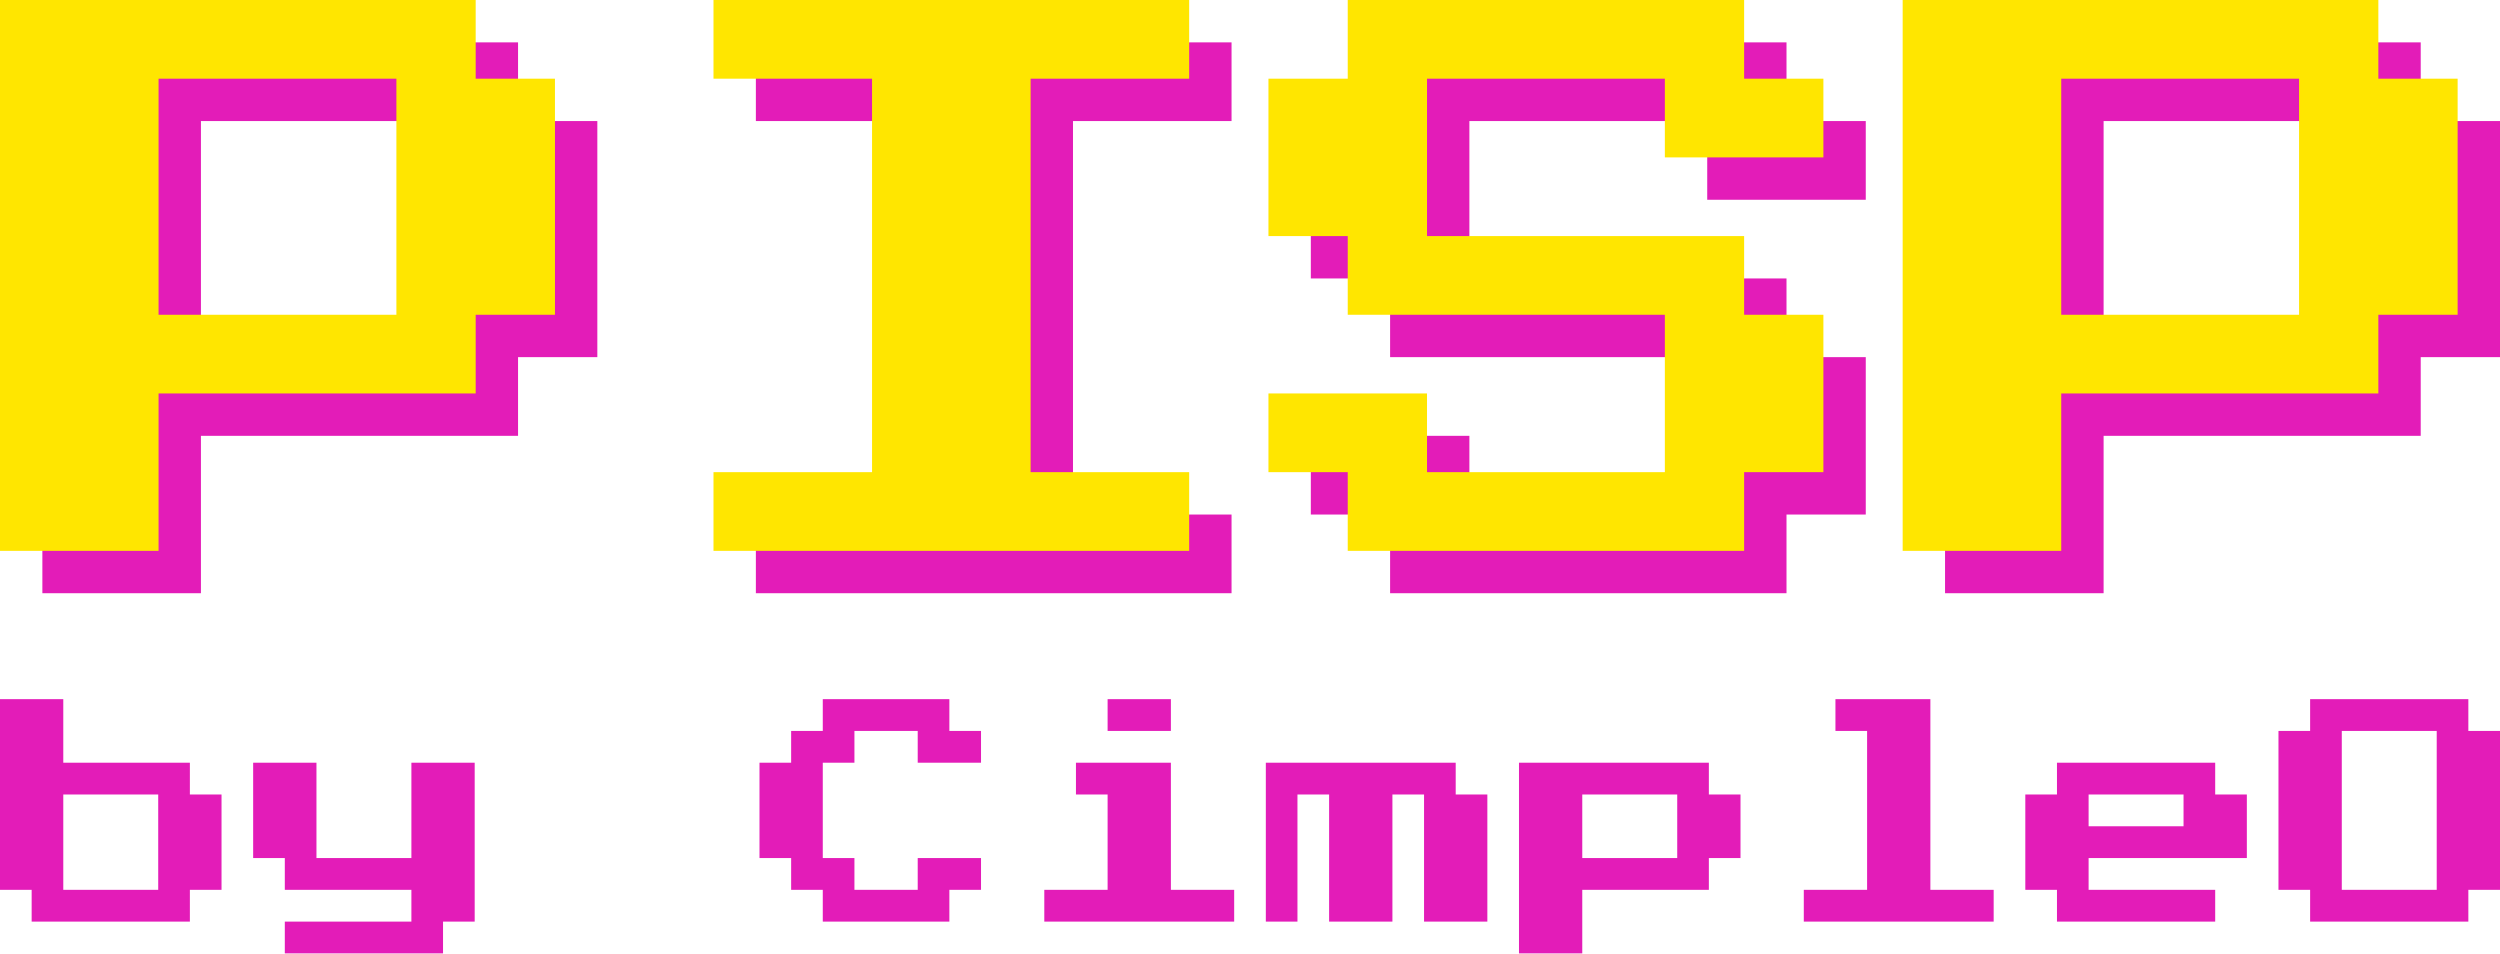
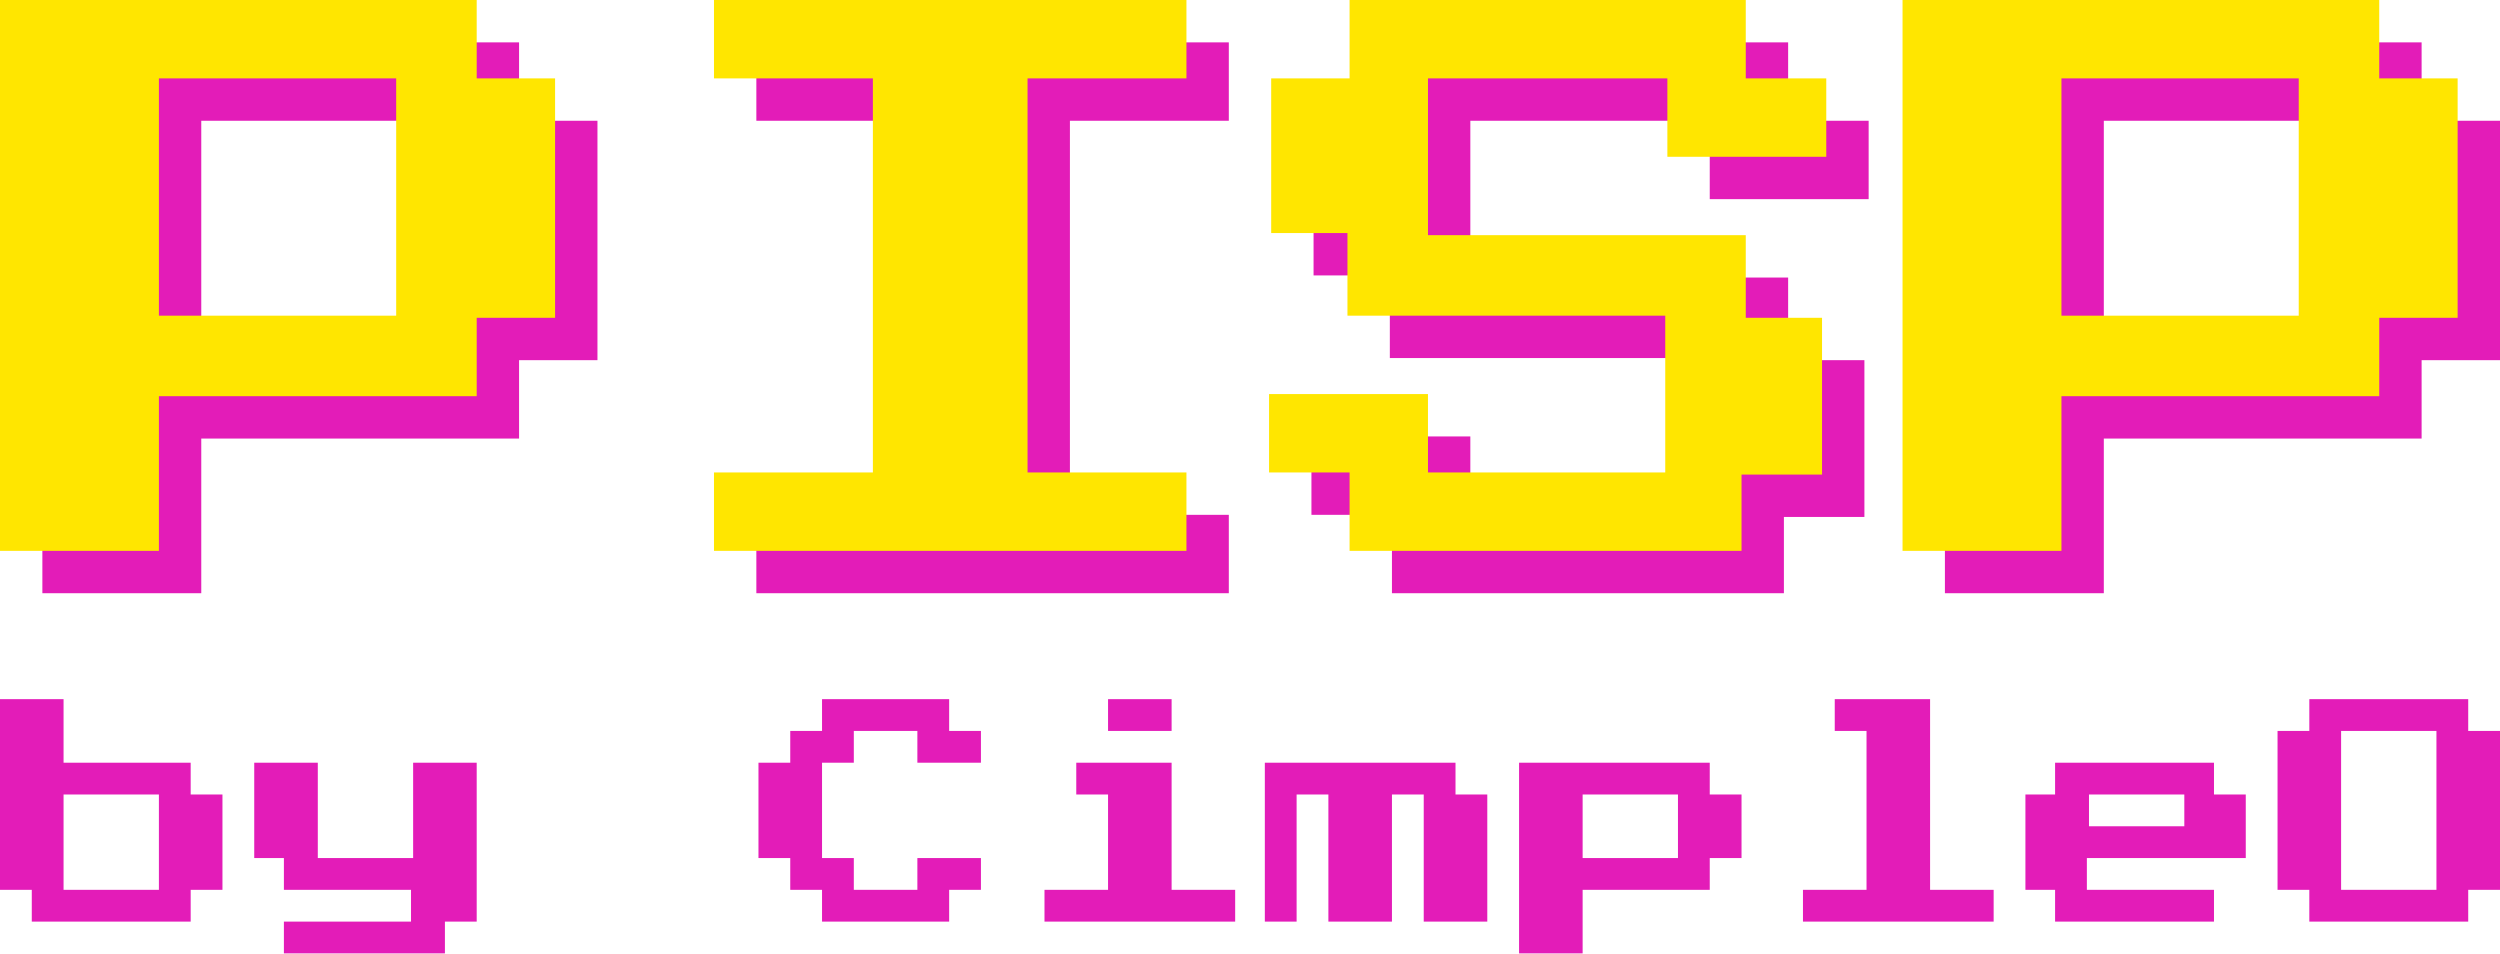
<svg xmlns="http://www.w3.org/2000/svg" width="118" height="45" viewBox="0 0 118 45" fill="none">
-   <path d="M2 28V2H24.452V5.714H28.194V16.857H24.452V20.571H9.484V28H2ZM9.484 16.857H20.71V5.714H9.484V16.857ZM35.677 28V24.286H43.161V5.714H35.677V2H58.129V5.714H50.645V24.286H58.129V28H35.677ZM65.613 28V24.286H61.871V20.571H69.355V24.286H80.581V16.857H65.613V13.143H61.871V5.714H65.613V2H84.323V5.714H88.064V9.429H80.581V5.714H69.355V13.143H84.323V16.857H88.064V24.286H84.323V28H65.613ZM91.806 28V2H114.258V5.714H118V16.857H114.258V20.571H99.29V28H91.806ZM99.29 16.857H110.516V5.714H99.29V16.857Z" fill="#E31CB8" />
-   <path d="M0 26V0H22.452V3.714H26.194V14.857H22.452V18.571H7.484V26H0ZM7.484 14.857H18.71V3.714H7.484V14.857ZM33.677 26V22.286H41.161V3.714H33.677V0H56.129V3.714H48.645V22.286H56.129V26H33.677ZM63.613 26V22.286H59.871V18.571H67.355V22.286H78.581V14.857H63.613V11.143H59.871V3.714H63.613V0H82.323V3.714H86.064V7.429H78.581V3.714H67.355V11.143H82.323V14.857H86.064V22.286H82.323V26H63.613ZM89.806 26V0H112.258V3.714H116V14.857H112.258V18.571H97.29V26H89.806ZM97.29 14.857H108.516V3.714H97.29V14.857Z" fill="#FFE600" />
-   <path d="M1.494 43.5V42H0V33H2.987V36H8.962V37.5H10.456V42H8.962V43.5H1.494ZM2.987 42H7.468V37.5H2.987V42Z" fill="#E31CB8" />
-   <path d="M13.443 45V43.5H19.418V42H13.443V40.5H11.949V36H14.937V40.5H19.418V36H22.405V43.5H20.911V45H13.443Z" fill="#E31CB8" />
-   <path d="M38.835 43.5V42H37.342V40.5H35.848V36H37.342V34.5H38.835V33H44.81V34.5H46.304V36H43.316V34.5H40.329V36H38.835V40.5H40.329V42H43.316V40.5H46.304V42H44.81V43.5H38.835Z" fill="#E31CB8" />
-   <path d="M52.279 34.5V33H55.266V34.5H52.279ZM49.291 43.5V42H52.279V37.5H50.785V36H55.266V42H58.253V43.5H49.291Z" fill="#E31CB8" />
-   <path d="M59.747 43.5V36H68.709V37.5H70.203V43.5H67.215V37.5H65.722V43.5H62.734V37.5H61.24V43.5H59.747Z" fill="#E31CB8" />
-   <path d="M71.696 45V36H80.658V37.5H82.152V40.5H80.658V42H74.683V45H71.696ZM74.683 40.5H79.165V37.5H74.683V40.5Z" fill="#E31CB8" />
-   <path d="M85.139 43.5V42H88.127V34.5H86.633V33H91.114V42H94.101V43.5H85.139Z" fill="#E31CB8" />
-   <path d="M97.089 43.5V42H95.595V37.5H97.089V36H104.557V37.5H106.051V40.5H98.582V42H104.557V43.5H97.089ZM98.582 39H103.063V37.5H98.582V39Z" fill="#E31CB8" />
-   <path d="M109.038 43.5V42H107.544V34.5H109.038V33H116.506V34.5H118V42H116.506V43.5H109.038ZM110.532 42H115.013V34.5H110.532V42Z" fill="#E31CB8" />
+   <path d="M2 28V2h22.5v3.7h3.7V17h-3.7v3.7h-15V28H2zm7.5-11.1h11.2V5.7H9.5V17zM35.7 28v-3.7h7.5V5.7h-7.5V2H58v3.7h-7.5v18.6h7.5V28H35.7zm30 0v-3.7h-3.8v-3.7h7.5v3.7h11.2v-7.4h-15V13H62V5.7h3.7V2h18.7v3.7h3.8v3.7h-7.5V5.7H69.4v7.4h15V17H88v7.4h-3.8V28H65.6zm26.1 0V2h22.5v3.7h3.7V17h-3.7v3.7h-15V28h-7.5zm7.5-11.1h11.2V5.7H99.3V17z" fill="#E31CB8" />
+   <path d="M0 26V0h22.5v3.7h3.7V15h-3.7v3.7h-15V26H0zm7.5-11.1h11.2V3.7H7.5V15zM33.7 26v-3.7h7.5V3.7h-7.5V0H56v3.7h-7.5v18.6h7.5V26H33.7zm30 0v-3.7h-3.8v-3.7h7.5v3.7h11.2v-7.4h-15V11H60V3.7h3.7V0h18.7v3.7h3.8v3.7h-7.5V3.7H67.4v7.4h15V15H86v7.4h-3.8V26H63.6zm26.1 0V0h22.5v3.7h3.7V15h-3.7v3.7h-15V26h-7.5zm7.5-11.1h11.2V3.7H97.3V15z" fill="#FFE600" />
+   <path d="M1.5 43.5V42H0v-9h3v3h6v1.5h1.5V42H9v1.5H1.5zM3 42h4.5v-4.5H3V42zM13.4 45v-1.5h6V42h-6v-1.5H12V36h3v4.5h4.5V36h3v7.5H21V45h-7.5zM38.8 43.5V42h-1.5v-1.5h-1.5V36h1.5v-1.5h1.5V33h6v1.5h1.5V36h-3v-1.5h-3V36h-1.5v4.5h1.5V42h3v-1.5h3V42h-1.5v1.5h-6zM52.3 34.5V33h3v1.5h-3zm-3 9V42h3v-4.5h-1.5V36h4.5v6h3v1.5h-9zM59.7 43.5V36h9v1.5h1.5v6h-3v-6h-1.5v6h-3v-6h-1.5v6h-1.5zM71.7 45v-9h9v1.5h1.5v3h-1.5V42h-6v3h-3zm3-4.5h4.5v-3h-4.5v3zM85.1 43.5V42h3v-7.5h-1.5V33h4.5v9h3v1.5h-9zM97 43.5V42h-1.4v-4.5H97V36h7.5v1.5h1.5v3h-7.5V42h6v1.5H97zm1.6-4.5h4.5v-1.5h-4.5V39zM109 43.5V42h-1.5v-7.5h1.5V33h7.5v1.5h1.5V42h-1.5v1.5H109zm1.5-1.5h4.5v-7.5h-4.5V42z" fill="#E31CB8" />
</svg>
